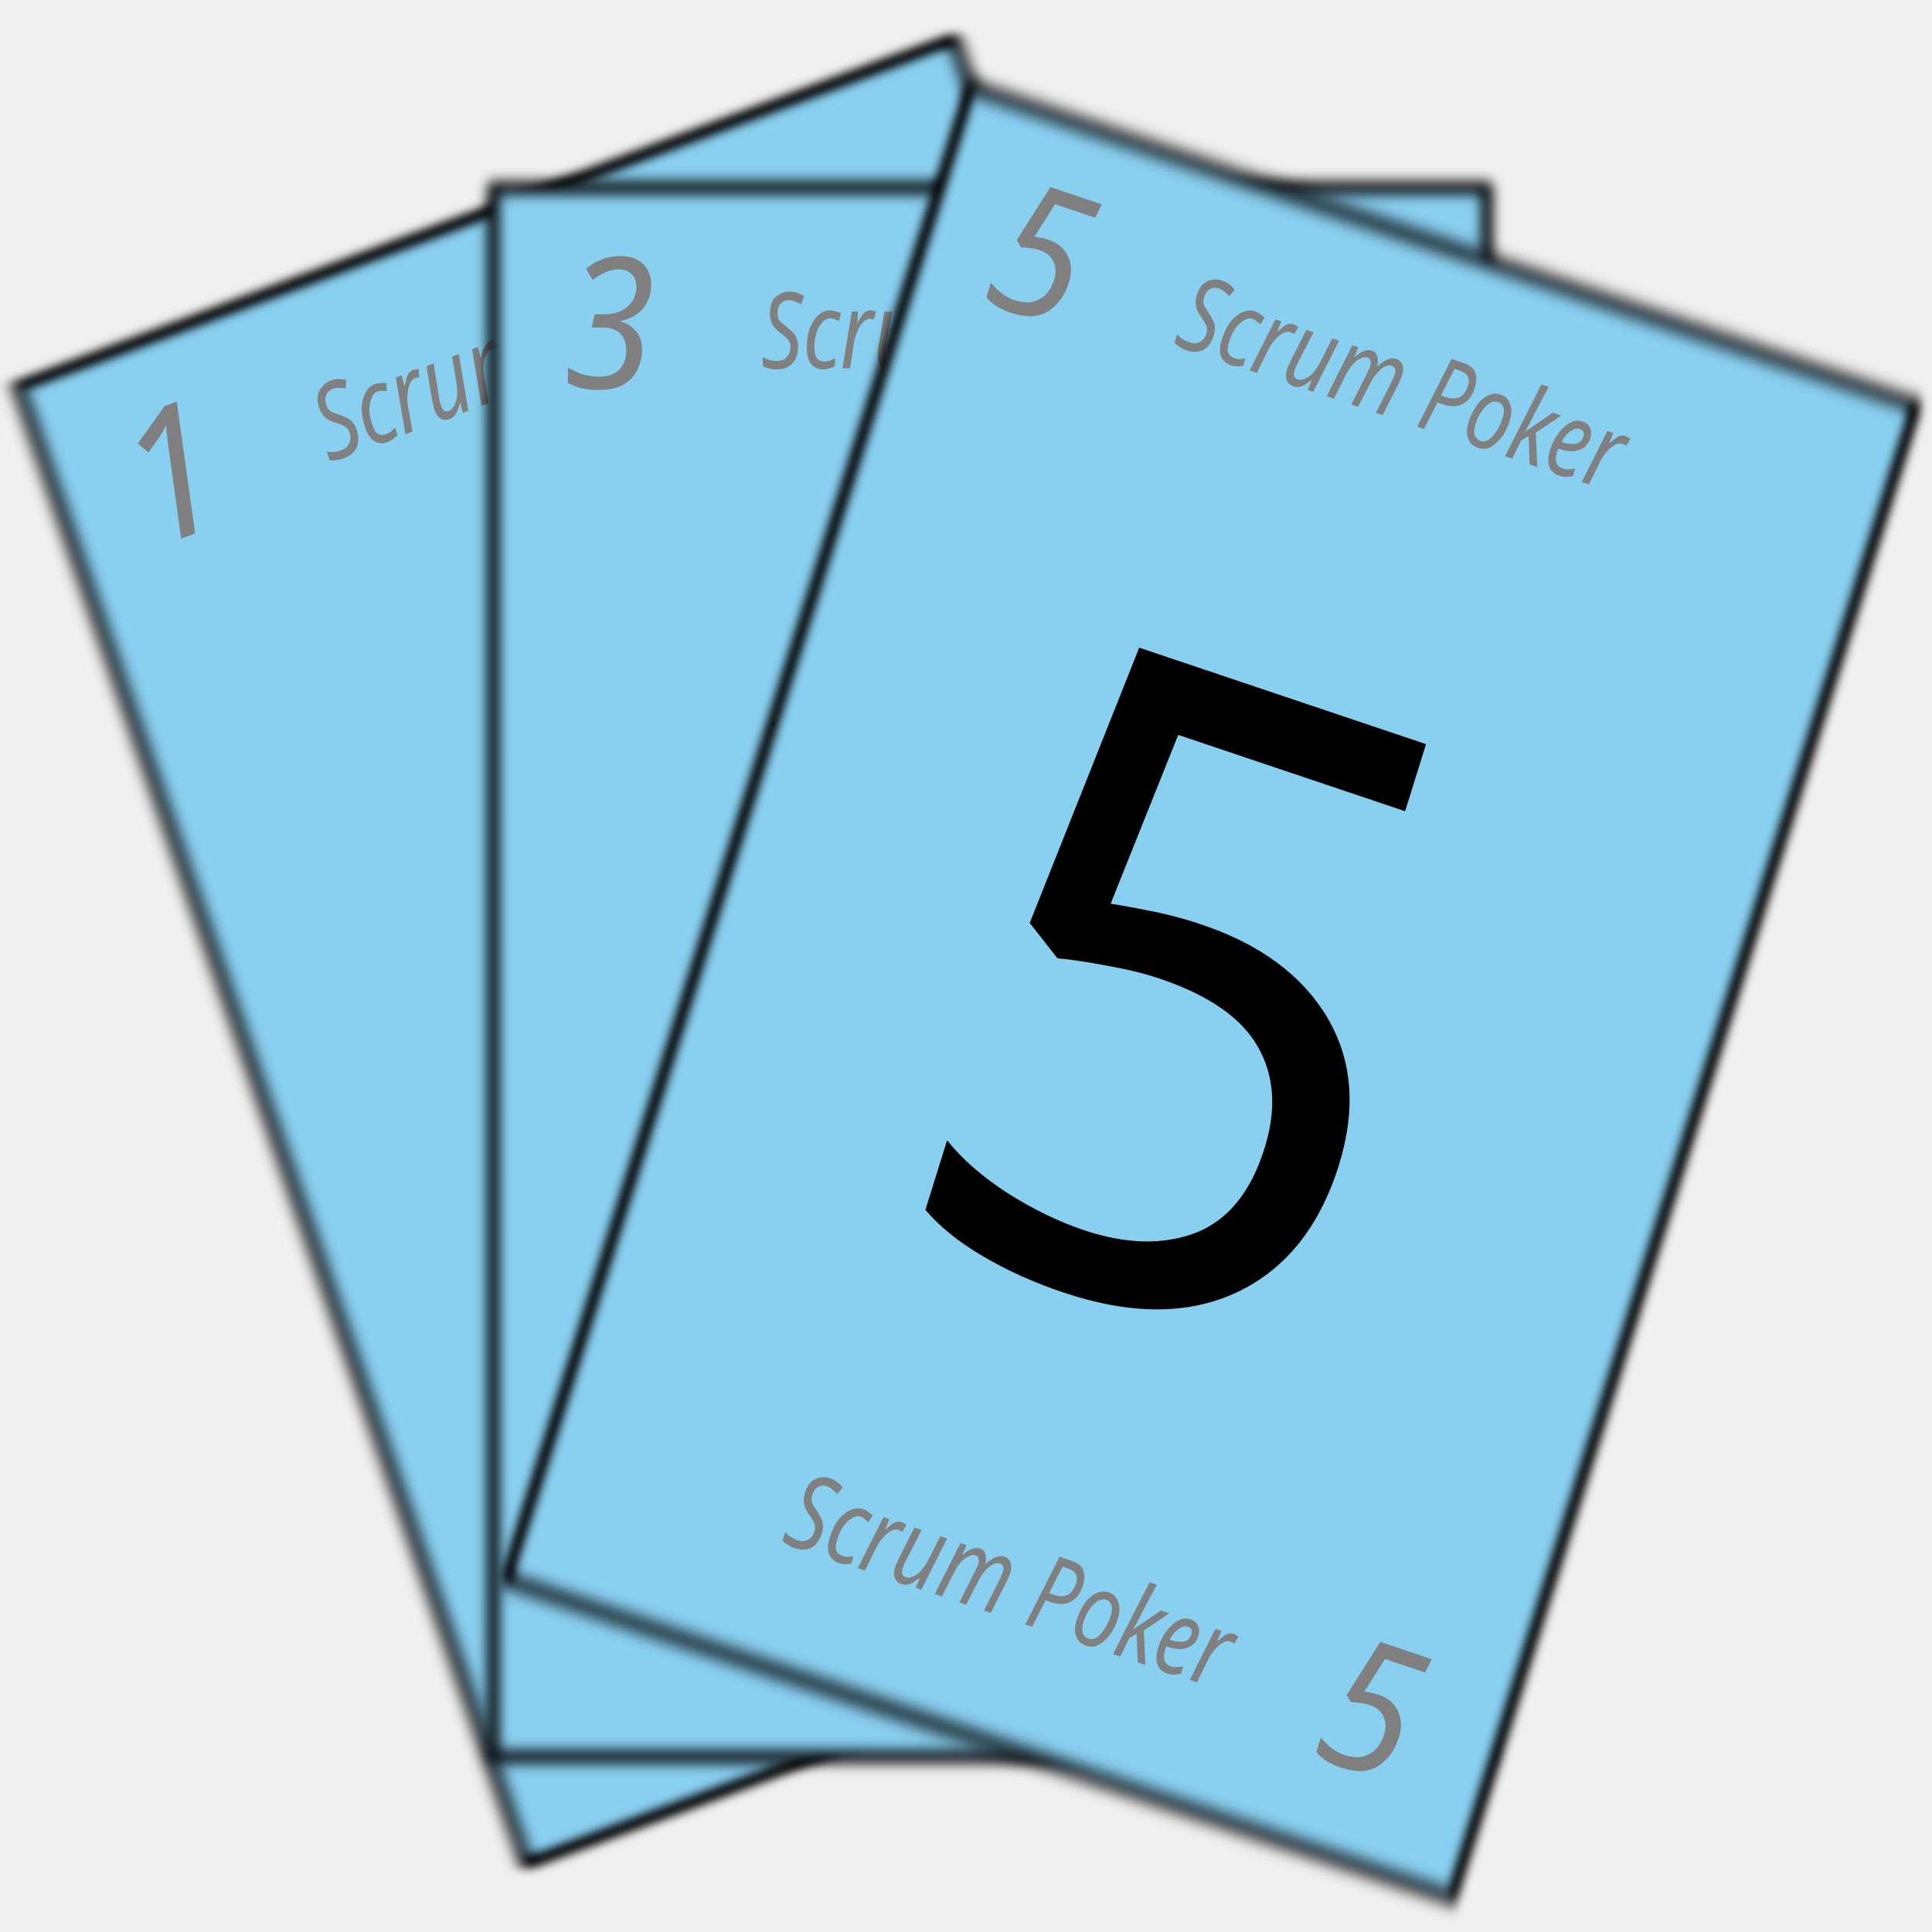
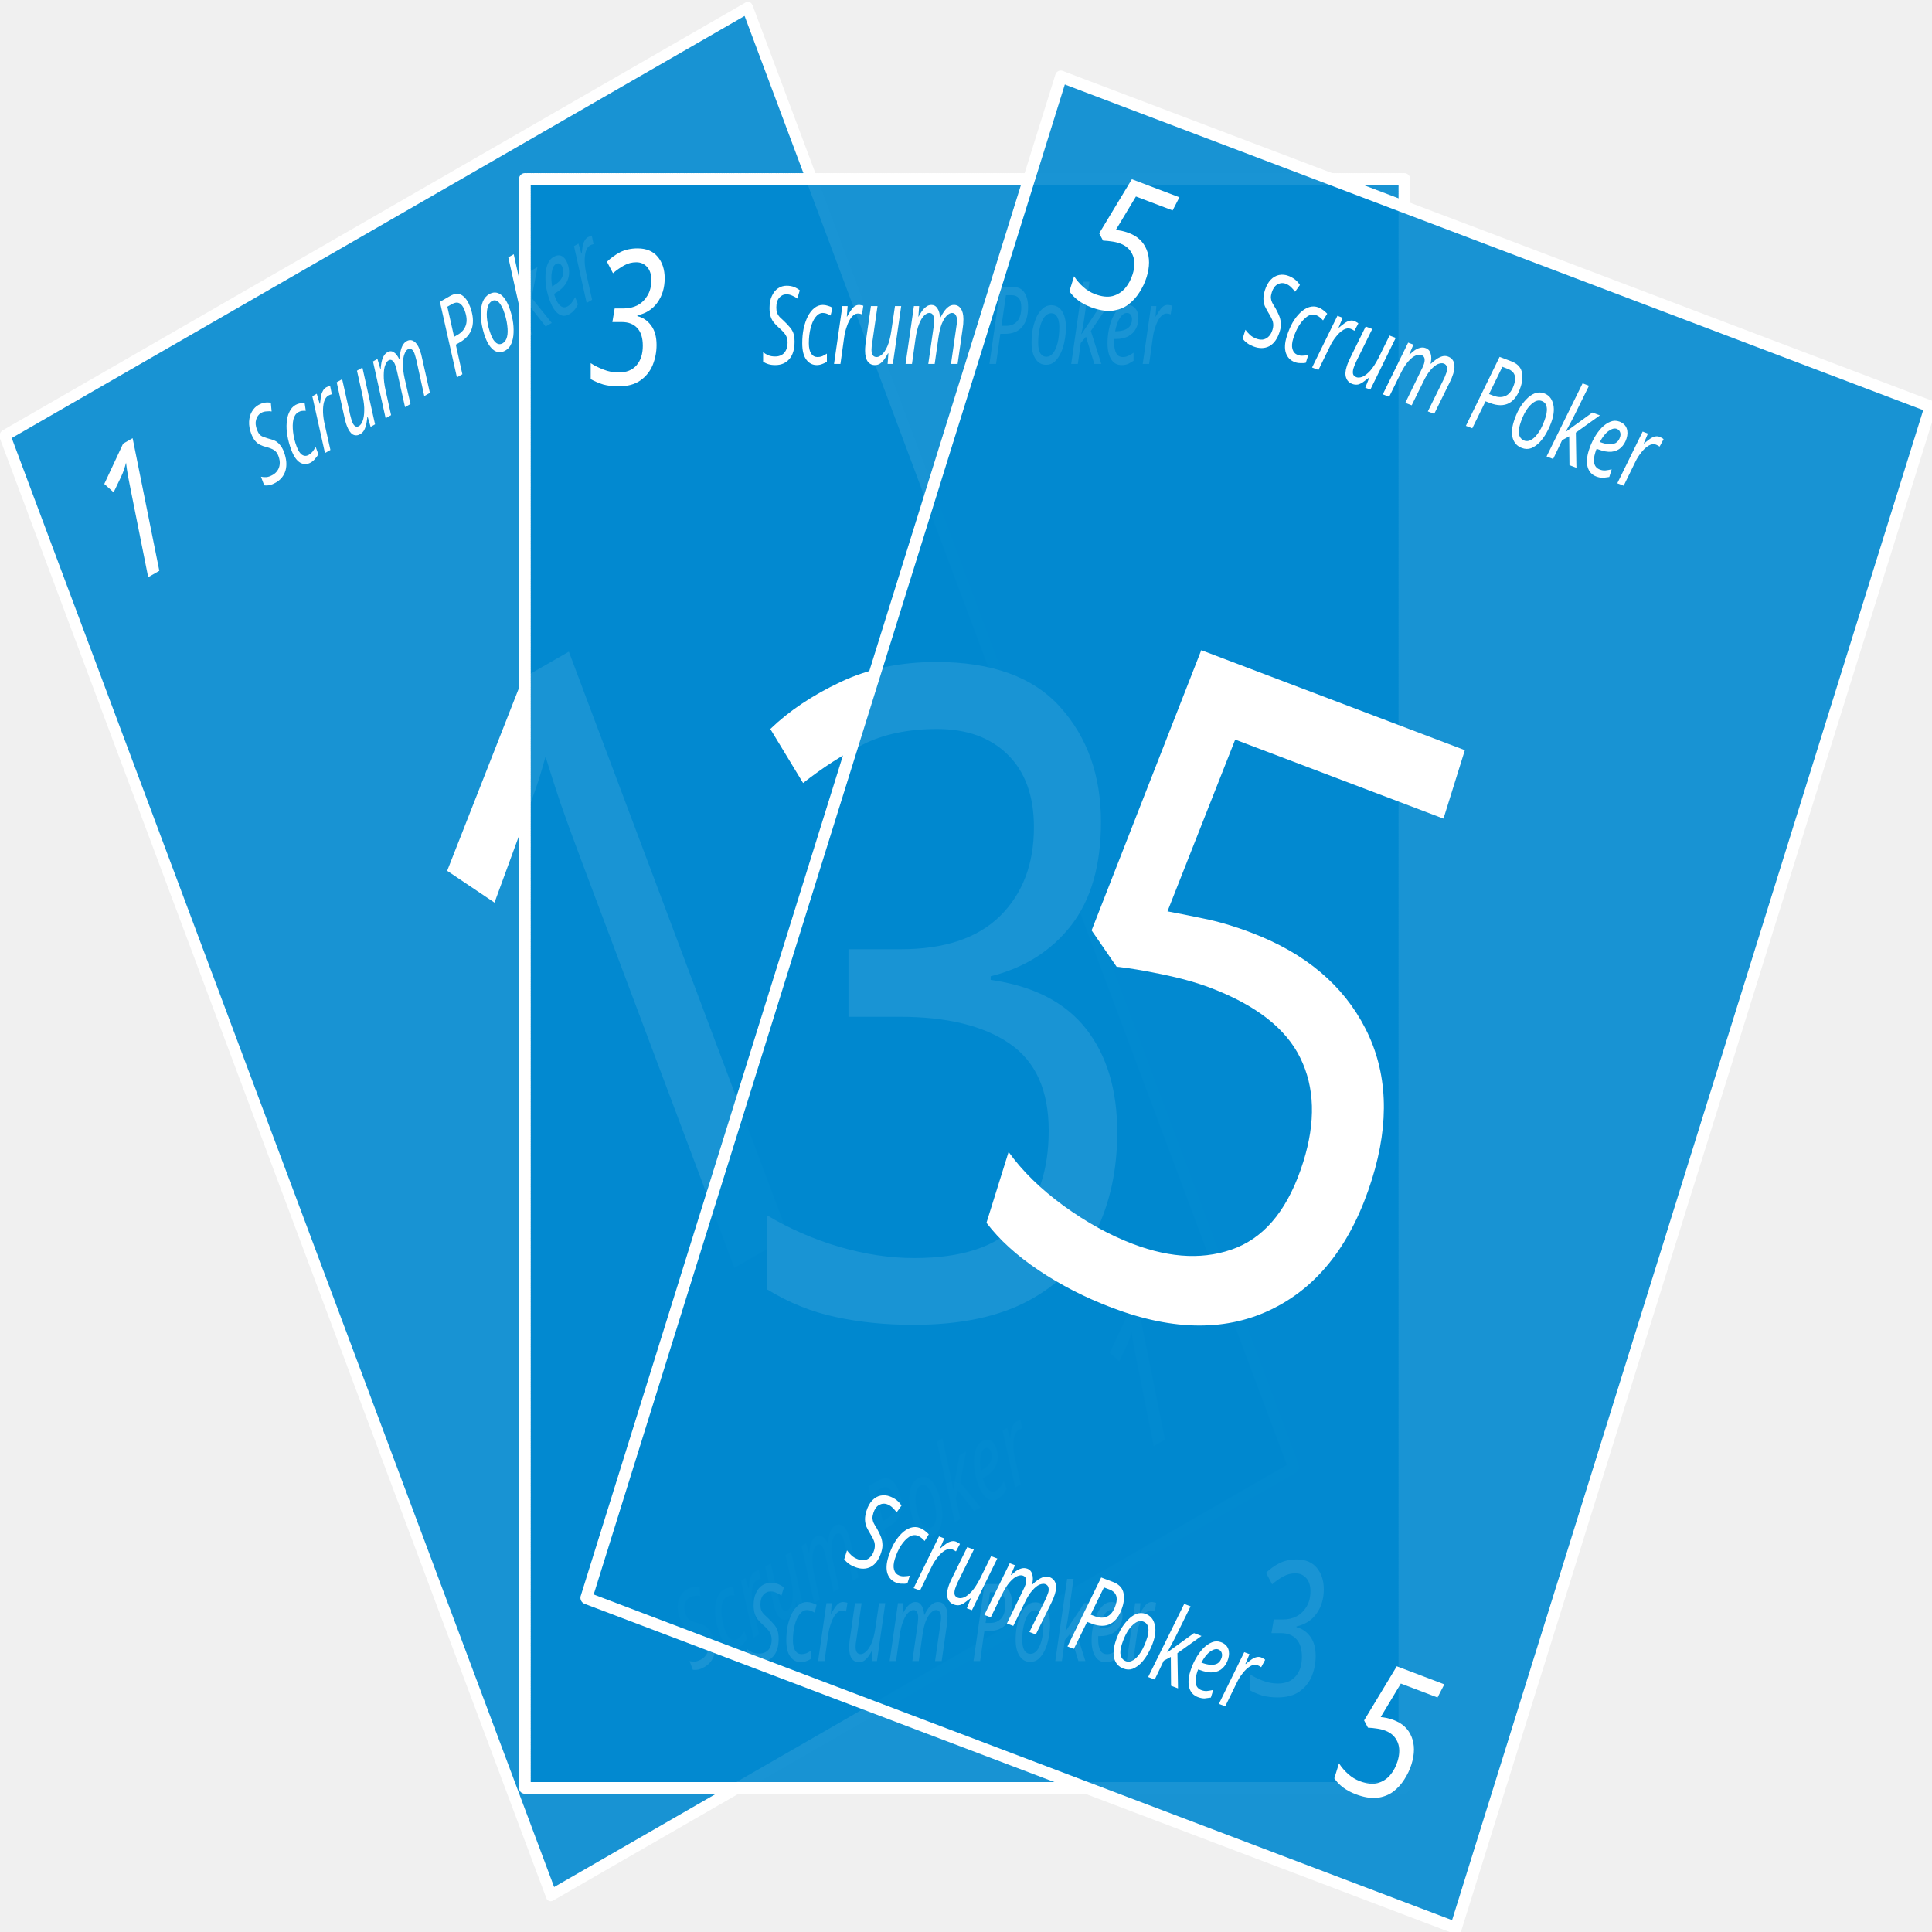
- <svg xmlns="http://www.w3.org/2000/svg" xmlns:ns1="http://www.openswatchbook.org/uri/2009/osb" xmlns:xlink="http://www.w3.org/1999/xlink" version="1.1" width="60" height="60" id="svg2">
-   <defs id="defs4">
-     <linearGradient id="linearGradient5685" ns1:paint="solid">
-       <stop style="stop-color:#f0f0f0;stop-opacity:1;" offset="0" id="stop5687" />
-     </linearGradient>
-     <linearGradient id="linearGradient5654" ns1:paint="solid">
-       <stop style="stop-color:#000000;stop-opacity:1;" offset="0" id="stop5656" />
-     </linearGradient>
-     <filter id="filter3896" style="color-interpolation-filters:sRGB">
-       <feGaussianBlur id="feGaussianBlur3898" stdDeviation="0.042" />
-     </filter>
-     <filter id="filter4828" style="color-interpolation-filters:sRGB">
-       <feGaussianBlur stdDeviation="1" in="SourceGraphic" result="result0" id="feGaussianBlur4830" />
-       <feTurbulence result="result1" numOctaves="4" seed="4" baseFrequency="0.057" type="turbulence" id="feTurbulence4832" />
-       <feDisplacementMap in2="result1" scale="0" xChannelSelector="R" yChannelSelector="A" result="result91" id="feDisplacementMap4834" />
-       <feComposite in2="result91" operator="out" in="result0" result="result2" id="feComposite4836" />
-       <feComposite in2="result2" operator="arithmetic" k1="0.1" k2="0" k3="1.2" k4="0" in="SourceAlpha" result="result5" id="feComposite4838" />
-       <feBlend in2="result5" mode="multiply" result="fbSourceGraphic" id="feBlend4840" />
-       <feGaussianBlur result="result0" in="fbSourceGraphic" stdDeviation="3" id="feGaussianBlur4842" />
-       <feSpecularLighting specularExponent="15" specularConstant="0.4" surfaceScale="3" lighting-color="#fee65d" result="result1" in="result0" id="feSpecularLighting4844">
-         <fePointLight z="20000" y="-10000" x="-5000" id="fePointLight4846" />
-       </feSpecularLighting>
-       <feComposite in2="fbSourceGraphic" operator="in" in="result1" result="result2" id="feComposite4848" />
-       <feComposite in2="result2" operator="arithmetic" k1="-1" k2="2.5" k3="3.5" k4="0" in="fbSourceGraphic" result="result4" id="feComposite4850" />
-       <feBlend in2="result4" mode="multiply" id="feBlend4852" />
-     </filter>
-     <filter id="filter4854" style="color-interpolation-filters:sRGB">
-       <feGaussianBlur stdDeviation="1" in="SourceGraphic" result="result0" id="feGaussianBlur4856" />
-       <feTurbulence result="result1" numOctaves="4" seed="4" baseFrequency="0.057" type="turbulence" id="feTurbulence4858" />
-       <feDisplacementMap in2="result1" scale="0" xChannelSelector="R" yChannelSelector="A" result="result91" id="feDisplacementMap4860" />
-       <feComposite in2="result91" operator="out" in="result0" result="result2" id="feComposite4862" />
-       <feComposite in2="result2" operator="arithmetic" k1="0.1" k2="0" k3="1.2" k4="0" in="SourceAlpha" result="result5" id="feComposite4864" />
-       <feBlend in2="result5" mode="multiply" result="fbSourceGraphic" id="feBlend4866" />
-       <feGaussianBlur result="result0" in="fbSourceGraphic" stdDeviation="3" id="feGaussianBlur4868" />
-       <feSpecularLighting specularExponent="15" specularConstant="0.4" surfaceScale="3" lighting-color="#fee65d" result="result1" in="result0" id="feSpecularLighting4870">
-         <fePointLight z="20000" y="-10000" x="-5000" id="fePointLight4872" />
-       </feSpecularLighting>
-       <feComposite in2="fbSourceGraphic" operator="in" in="result1" result="result2" id="feComposite4874" />
-       <feComposite in2="result2" operator="arithmetic" k1="-1" k2="2.5" k3="3.5" k4="0" in="fbSourceGraphic" result="result4" id="feComposite4876" />
-       <feBlend in2="result4" mode="multiply" id="feBlend4878" />
-     </filter>
-     <filter id="filter4880" style="color-interpolation-filters:sRGB">
-       <feGaussianBlur stdDeviation="1" in="SourceGraphic" result="result0" id="feGaussianBlur4882" />
-       <feTurbulence result="result1" numOctaves="4" seed="4" baseFrequency="0.057" type="turbulence" id="feTurbulence4884" />
-       <feDisplacementMap in2="result1" scale="0" xChannelSelector="R" yChannelSelector="A" result="result91" id="feDisplacementMap4886" />
-       <feComposite in2="result91" operator="out" in="result0" result="result2" id="feComposite4888" />
-       <feComposite in2="result2" operator="arithmetic" k1="0.1" k2="0" k3="1.2" k4="0" in="SourceAlpha" result="result5" id="feComposite4890" />
-       <feBlend in2="result5" mode="multiply" result="fbSourceGraphic" id="feBlend4892" />
-       <feGaussianBlur result="result0" in="fbSourceGraphic" stdDeviation="3" id="feGaussianBlur4894" />
-       <feSpecularLighting specularExponent="15" specularConstant="0.4" surfaceScale="3" lighting-color="#fee65d" result="result1" in="result0" id="feSpecularLighting4896">
-         <fePointLight z="20000" y="-10000" x="-5000" id="fePointLight4898" />
-       </feSpecularLighting>
-       <feComposite in2="fbSourceGraphic" operator="in" in="result1" result="result2" id="feComposite4900" />
-       <feComposite in2="result2" operator="arithmetic" k1="-1" k2="2.5" k3="3.5" k4="0" in="fbSourceGraphic" result="result4" id="feComposite4902" />
-       <feBlend in2="result4" mode="multiply" id="feBlend4904" />
-     </filter>
-     <radialGradient xlink:href="#linearGradient5662-7" id="radialGradient5670-7" cx="17.22" cy="1036.633" fx="17.22" fy="1036.633" r="8.771" gradientTransform="matrix(1,0,0,1.479227,0,-496.7827)" gradientUnits="userSpaceOnUse" />
-     <linearGradient id="linearGradient5662-7">
-       <stop style="stop-color:#000000;stop-opacity:1;" offset="0" id="stop5664-8" />
-       <stop style="stop-color:#000000;stop-opacity:0;" offset="1" id="stop5666-4" />
-     </linearGradient>
-     <radialGradient r="8.771" fy="1036.633" fx="17.22" cy="1036.633" cx="17.22" gradientTransform="matrix(1,0,0,1.479227,-8.449152,-1520.441)" gradientUnits="userSpaceOnUse" id="radialGradient5726" xlink:href="#linearGradient5662-7" />
-     <radialGradient xlink:href="#linearGradient5662-8" id="radialGradient5670-3" cx="17.22" cy="1036.633" fx="17.22" fy="1036.633" r="8.771" gradientTransform="matrix(1,0,0,1.479227,0,-496.7827)" gradientUnits="userSpaceOnUse" />
-     <linearGradient id="linearGradient5662-8">
-       <stop style="stop-color:#000000;stop-opacity:1;" offset="0" id="stop5664-2" />
-       <stop style="stop-color:#000000;stop-opacity:0;" offset="1" id="stop5666-2" />
-     </linearGradient>
-     <filter id="filter4338-4" style="color-interpolation-filters:sRGB">
-       <feGaussianBlur stdDeviation="0.104" id="feGaussianBlur4340-2" />
-     </filter>
-     <filter id="filter4338-4-6" style="color-interpolation-filters:sRGB">
-       <feGaussianBlur stdDeviation="0.104" id="feGaussianBlur4340-2-1" />
-     </filter>
-     <filter id="filter4338-4-4" style="color-interpolation-filters:sRGB">
-       <feGaussianBlur stdDeviation="0.104" id="feGaussianBlur4340-2-5" />
-     </filter>
-   </defs>
-   <g transform="translate(0,-992.3622)" id="layer1">
-     <rect style="opacity:1;fill:#89cff0;fill-opacity:1;stroke:#000000;stroke-width:0.2;stroke-linecap:round;stroke-linejoin:round;stroke-miterlimit:4;stroke-dasharray:0.02, 0.02;stroke-dashoffset:0;stroke-opacity:1;filter:url(#filter4338-4)" id="rect4003-4-1" width="16.542" height="24.949" x="8.005" y="1023.281" transform="matrix(1.757107,-0.6526676,0.6323326,1.839284,-660.5566,-872.5161)" />
-     <text xml:space="preserve" style="font-style:normal;font-variant:normal;font-weight:normal;font-stretch:normal;font-size:26.727px;line-height:125%;font-family:Cantarell;-inkscape-font-specification:Cantarell;text-align:start;letter-spacing:0px;word-spacing:0px;writing-mode:lr-tb;text-anchor:start;fill:#000000;fill-opacity:1;stroke:none" x="-324.623" y="958.263" id="text4007-5-2" transform="matrix(0.9204028,-0.3418785,0.3312267,0.9634485,0,0)">
-       <tspan id="tspan4009-0-2" x="-324.623" y="958.263">1</tspan>
-       <tspan x="-324.623" y="991.441" id="tspan4513" />
+ <svg xmlns="http://www.w3.org/2000/svg" width="128" height="128" viewBox="0 0 128 128" id="svg4460" version="1.1">
+   <defs id="defs4462" />
+   <g id="layer1" transform="translate(0,-924.3622)">
+     <rect style="opacity:1;fill:#0088cf;fill-opacity:0.902;stroke:#ffffff;stroke-width:0.754;stroke-linecap:round;stroke-linejoin:round;stroke-miterlimit:4;stroke-dasharray:0.075, 0.075;stroke-dashoffset:0;stroke-opacity:1" id="rect4003-4-1-1" width="56.784" height="103.257" x="-338.433" y="837.46" transform="matrix(0.8665503,-0.4990897,0.3505703,0.9365364,0,0)" />
+     <text xml:space="preserve" style="font-style:normal;font-variant:normal;font-weight:normal;font-stretch:normal;font-size:52.509px;line-height:125%;font-family:Cantarell;-inkscape-font-specification:Cantarell;text-align:start;letter-spacing:0px;word-spacing:0px;writing-mode:lr-tb;text-anchor:start;fill:#ffffff;fill-opacity:1;stroke:none" x="-355.375" y="824.914" id="text4007-5-2-8" transform="matrix(0.796041,-0.4567672,0.3882869,1.033418,0,0)">
+       <tspan id="tspan4009-0-2-2" x="-355.375" y="824.914">1</tspan>
+       <tspan x="-355.375" y="890.276" id="tspan4513-2" />
    </text>
-     <text xml:space="preserve" style="font-style:italic;font-variant:normal;font-weight:normal;font-stretch:normal;font-size:5.41px;line-height:125%;font-family:Cantarell;-inkscape-font-specification:'Cantarell Italic';text-align:start;letter-spacing:0px;word-spacing:0px;writing-mode:lr-tb;text-anchor:start;fill:#808080;fill-opacity:1;stroke:none" x="-335.315" y="942.384" id="text4007-5-9-7-9" transform="matrix(0.8958509,-0.3327588,0.3403043,0.989853,0,0)">
-       <tspan id="tspan4009-0-4-8-2" x="-335.315" y="942.384">1</tspan>
+     <text xml:space="preserve" style="font-style:italic;font-variant:normal;font-weight:normal;font-stretch:normal;font-size:10.628px;line-height:125%;font-family:Cantarell;-inkscape-font-specification:'Cantarell Italic';text-align:start;letter-spacing:0px;word-spacing:0px;writing-mode:lr-tb;text-anchor:start;fill:#ffffff;fill-opacity:1;stroke:none" x="-327.952" y="824.414" id="text4007-5-9-7-9-27" transform="matrix(0.7748064,-0.4445828,0.3989283,1.06174,0,0)">
+       <tspan id="tspan4009-0-4-8-2-83" x="-327.952" y="824.414">1</tspan>
    </text>
-     <text xml:space="preserve" style="font-style:italic;font-variant:normal;font-weight:normal;font-stretch:normal;font-size:2.9px;line-height:125%;font-family:Cantarell;-inkscape-font-specification:'Cantarell Italic';text-align:start;letter-spacing:0px;word-spacing:0px;writing-mode:lr-tb;text-anchor:start;fill:#808080;fill-opacity:1;stroke:none" x="-357.597" y="878.026" id="text4007-5-9-7-2-3" transform="matrix(0.8344327,-0.3099454,0.3653523,1.062711,0,0)">
-       <tspan x="-357.597" y="878.026" id="tspan3932-6">Scrum Poker</tspan>
+     <text xml:space="preserve" style="font-style:italic;font-variant:normal;font-weight:normal;font-stretch:normal;font-size:5.698px;line-height:125%;font-family:Cantarell;-inkscape-font-specification:'Cantarell Italic';text-align:start;letter-spacing:0px;word-spacing:0px;writing-mode:lr-tb;text-anchor:start;fill:#ffffff;fill-opacity:1;stroke:none" x="-391.064" y="766.074" id="text4007-5-9-7-2-3-5" transform="matrix(0.721687,-0.414103,0.4282914,1.139889,0,0)">
+       <tspan x="-391.064" y="766.074" id="tspan3932-6-3">Scrum Poker</tspan>
    </text>
-     <text xml:space="preserve" style="font-style:italic;font-variant:normal;font-weight:normal;font-stretch:normal;font-size:2.9px;line-height:125%;font-family:Cantarell;-inkscape-font-specification:'Cantarell Italic';text-align:start;letter-spacing:0px;word-spacing:0px;writing-mode:lr-tb;text-anchor:start;fill:#808080;fill-opacity:1;stroke:none" x="-356.966" y="843.214" id="text4007-5-9-7-2-8-3" transform="matrix(0.8344327,-0.3099454,0.3653523,1.062711,0,0)">
-       <tspan x="-356.966" y="843.214" id="tspan3932-9-5">Scrum Poker</tspan>
+     <text xml:space="preserve" style="font-style:italic;font-variant:normal;font-weight:normal;font-stretch:normal;font-size:5.698px;line-height:125%;font-family:Cantarell;-inkscape-font-specification:'Cantarell Italic';text-align:start;letter-spacing:0px;word-spacing:0px;writing-mode:lr-tb;text-anchor:start;fill:#ffffff;fill-opacity:1;stroke:none" x="-389.823" y="697.68" id="text4007-5-9-7-2-8-3-0" transform="matrix(0.721687,-0.414103,0.4282914,1.139889,0,0)">
+       <tspan x="-389.823" y="697.68" id="tspan3932-9-5-2">Scrum Poker</tspan>
    </text>
-     <text xml:space="preserve" style="font-style:italic;font-variant:normal;font-weight:normal;font-stretch:normal;font-size:5.41px;line-height:125%;font-family:Cantarell;-inkscape-font-specification:'Cantarell Italic';text-align:start;letter-spacing:0px;word-spacing:0px;writing-mode:lr-tb;text-anchor:start;fill:#808080;fill-opacity:1;stroke:none" x="-338.92" y="905.868" id="text4007-5-9-7-9-2" transform="matrix(0.8958509,-0.3327588,0.3403043,0.989853,0,0)">
-       <tspan id="tspan4009-0-4-8-2-8" x="-338.92" y="905.868">1</tspan>
+     <text xml:space="preserve" style="font-style:italic;font-variant:normal;font-weight:normal;font-stretch:normal;font-size:10.628px;line-height:125%;font-family:Cantarell;-inkscape-font-specification:'Cantarell Italic';text-align:start;letter-spacing:0px;word-spacing:0px;writing-mode:lr-tb;text-anchor:start;fill:#ffffff;fill-opacity:1;stroke:none" x="-375.725" y="750.192" id="text4007-5-9-7-9-2-9" transform="matrix(0.7748064,-0.4445828,0.3989283,1.06174,0,0)">
+       <tspan id="tspan4009-0-4-8-2-8-0" x="-375.725" y="750.192">1</tspan>
    </text>
-     <rect style="opacity:1;fill:#89cff0;fill-opacity:1;stroke:#000000;stroke-width:0.2;stroke-linecap:round;stroke-linejoin:round;stroke-miterlimit:4;stroke-dasharray:0.02, 0.02;stroke-dashoffset:0;stroke-opacity:1;filter:url(#filter4338-4-6)" id="rect4003-4-1-1" width="16.542" height="24.949" x="8.005" y="1023.281" transform="matrix(1.865929,0,0,1.953195,0.383384,-1000.473)" />
-     <text xml:space="preserve" style="font-style:normal;font-variant:normal;font-weight:normal;font-stretch:normal;font-size:26.727px;line-height:125%;font-family:Cantarell;-inkscape-font-specification:Cantarell;text-align:start;letter-spacing:0px;word-spacing:0px;writing-mode:lr-tb;text-anchor:start;fill:#000000;fill-opacity:1;stroke:none" x="23.181" y="1009.292" id="text4007-5-2-8" transform="scale(0.9774053,1.023117)">
-       <tspan id="tspan4009-0-2-2" x="23.181" y="1009.292">3</tspan>
-       <tspan x="23.181" y="1042.47" id="tspan4513-2" />
+     <rect style="opacity:1;fill:#0088cf;fill-opacity:0.902;stroke:#ffffff;stroke-width:0.776;stroke-linecap:round;stroke-linejoin:round;stroke-miterlimit:4;stroke-dasharray:0.078, 0.078;stroke-dashoffset:0;stroke-opacity:1" id="rect4003-4-1-1-4" width="58.271" height="106.596" x="34.774" y="936.22" />
+     <text xml:space="preserve" style="font-style:normal;font-variant:normal;font-weight:normal;font-stretch:normal;font-size:54.312px;line-height:125%;font-family:Cantarell;-inkscape-font-specification:Cantarell;text-align:start;letter-spacing:0px;word-spacing:0px;writing-mode:lr-tb;text-anchor:start;fill:#ffffff;fill-opacity:1;stroke:none" x="53.552" y="918.472" id="text4007-5-2-8-5" transform="scale(0.9080006,1.101321)">
+       <tspan id="tspan4009-0-2-2-6" x="53.552" y="918.472">3</tspan>
+       <tspan x="53.552" y="986.078" id="tspan4513-2-9" />
    </text>
-     <text xml:space="preserve" style="font-style:italic;font-variant:normal;font-weight:normal;font-stretch:normal;font-size:5.41px;line-height:125%;font-family:Cantarell;-inkscape-font-specification:'Cantarell Italic';text-align:start;letter-spacing:0px;word-spacing:0px;writing-mode:lr-tb;text-anchor:start;fill:#808080;fill-opacity:1;stroke:none" x="42.732" y="993.314" id="text4007-5-9-7-9-27" transform="scale(0.9513329,1.051157)">
-       <tspan id="tspan4009-0-4-8-2-83" x="42.732" y="993.314">3</tspan>
+     <text xml:space="preserve" style="font-style:italic;font-variant:normal;font-weight:normal;font-stretch:normal;font-size:10.993px;line-height:125%;font-family:Cantarell;-inkscape-font-specification:'Cantarell Italic';text-align:start;letter-spacing:0px;word-spacing:0px;writing-mode:lr-tb;text-anchor:start;fill:#ffffff;fill-opacity:1;stroke:none" x="93.458" y="916.214" id="text4007-5-9-7-9-27-8" transform="scale(0.8837795,1.131504)">
+       <tspan id="tspan4009-0-4-8-2-83-5" x="93.458" y="916.214">3</tspan>
    </text>
-     <text xml:space="preserve" style="font-style:italic;font-variant:normal;font-weight:normal;font-stretch:normal;font-size:2.9px;line-height:125%;font-family:Cantarell;-inkscape-font-specification:'Cantarell Italic';text-align:start;letter-spacing:0px;word-spacing:0px;writing-mode:lr-tb;text-anchor:start;fill:#808080;fill-opacity:1;stroke:none" x="26.04" y="924.288" id="text4007-5-9-7-2-3-5" transform="scale(0.8861109,1.128527)">
-       <tspan x="26.04" y="924.288" id="tspan3932-6-3">Scrum Poker</tspan>
+     <text xml:space="preserve" style="font-style:italic;font-variant:normal;font-weight:normal;font-stretch:normal;font-size:5.893px;line-height:125%;font-family:Cantarell;-inkscape-font-specification:'Cantarell Italic';text-align:start;letter-spacing:0px;word-spacing:0px;writing-mode:lr-tb;text-anchor:start;fill:#ffffff;fill-opacity:1;stroke:none" x="60.026" y="851.517" id="text4007-5-9-7-2-3-5-1" transform="scale(0.8231891,1.214788)">
+       <tspan x="60.026" y="851.517" id="tspan3932-6-3-8">Scrum Poker</tspan>
    </text>
-     <text xml:space="preserve" style="font-style:italic;font-variant:normal;font-weight:normal;font-stretch:normal;font-size:2.9px;line-height:125%;font-family:Cantarell;-inkscape-font-specification:'Cantarell Italic';text-align:start;letter-spacing:0px;word-spacing:0px;writing-mode:lr-tb;text-anchor:start;fill:#808080;fill-opacity:1;stroke:none" x="26.672" y="889.476" id="text4007-5-9-7-2-8-3-0" transform="scale(0.8861109,1.128527)">
-       <tspan x="26.672" y="889.476" id="tspan3932-9-5-2">Scrum Poker</tspan>
+     <text xml:space="preserve" style="font-style:italic;font-variant:normal;font-weight:normal;font-stretch:normal;font-size:5.893px;line-height:125%;font-family:Cantarell;-inkscape-font-specification:'Cantarell Italic';text-align:start;letter-spacing:0px;word-spacing:0px;writing-mode:lr-tb;text-anchor:start;fill:#ffffff;fill-opacity:1;stroke:none" x="61.309" y="780.775" id="text4007-5-9-7-2-8-3-0-0" transform="scale(0.8231891,1.214788)">
+       <tspan x="61.309" y="780.775" id="tspan3932-9-5-2-3">Scrum Poker</tspan>
    </text>
-     <text xml:space="preserve" style="font-style:italic;font-variant:normal;font-weight:normal;font-stretch:normal;font-size:5.41px;line-height:125%;font-family:Cantarell;-inkscape-font-specification:'Cantarell Italic';text-align:start;letter-spacing:0px;word-spacing:0px;writing-mode:lr-tb;text-anchor:start;fill:#808080;fill-opacity:1;stroke:none" x="18.416" y="955.536" id="text4007-5-9-7-9-2-9" transform="scale(0.9513329,1.051157)">
-       <tspan id="tspan4009-0-4-8-2-8-0" x="18.416" y="955.536">3</tspan>
+     <text xml:space="preserve" style="font-style:italic;font-variant:normal;font-weight:normal;font-stretch:normal;font-size:10.993px;line-height:125%;font-family:Cantarell;-inkscape-font-specification:'Cantarell Italic';text-align:start;letter-spacing:0px;word-spacing:0px;writing-mode:lr-tb;text-anchor:start;fill:#ffffff;fill-opacity:1;stroke:none" x="44.045" y="839.443" id="text4007-5-9-7-9-2-9-5" transform="scale(0.8837795,1.131504)">
+       <tspan id="tspan4009-0-4-8-2-8-0-8" x="44.045" y="839.443">3</tspan>
    </text>
-     <rect style="opacity:1;fill:#89cff0;fill-opacity:1;stroke:#000000;stroke-width:0.2;stroke-linecap:round;stroke-linejoin:round;stroke-miterlimit:4;stroke-dasharray:0.02, 0.02;stroke-dashoffset:0;stroke-opacity:1;filter:url(#filter4338-4-4)" id="rect4003-4-1-2" width="16.542" height="24.949" x="8.005" y="1023.281" transform="matrix(1.775267,0.5972153,-0.578608,1.858294,608.0193,-911.275)" />
-     <text xml:space="preserve" style="font-style:normal;font-variant:normal;font-weight:normal;font-stretch:normal;font-size:26.727px;line-height:125%;font-family:Cantarell;-inkscape-font-specification:Cantarell;text-align:start;letter-spacing:0px;word-spacing:0px;writing-mode:lr-tb;text-anchor:start;fill:#000000;fill-opacity:1;stroke:none" x="338.445" y="949.544" id="text4007-5-2-4" transform="matrix(0.9299155,0.3128316,-0.3030848,0.9734061,0,0)">
-       <tspan id="tspan4009-0-2-6" x="338.445" y="949.544">5</tspan>
-       <tspan x="338.445" y="982.721" id="tspan4513-1" />
+     <rect style="opacity:1;fill:#0088cf;fill-opacity:0.902;stroke:#ffffff;stroke-width:0.795;stroke-linecap:round;stroke-linejoin:round;stroke-miterlimit:4;stroke-dasharray:0.079, 0.079;stroke-dashoffset:0;stroke-opacity:1" id="rect4003-4-1-1-0" width="61.619" height="105.591" x="344.563" y="845.599" transform="matrix(0.9349757,0.3547118,-0.2978517,0.9546122,0,0)" />
+     <text xml:space="preserve" style="font-style:normal;font-variant:normal;font-weight:normal;font-stretch:normal;font-size:55.536px;line-height:125%;font-family:Cantarell;-inkscape-font-specification:Cantarell;text-align:start;letter-spacing:0px;word-spacing:0px;writing-mode:lr-tb;text-anchor:start;fill:#ffffff;fill-opacity:1;stroke:none" x="382.545" y="862.506" id="text4007-5-2-8-1" transform="matrix(0.8779442,0.3330752,-0.3177751,1.018467,0,0)">
+       <tspan id="tspan4009-0-2-2-3" x="382.545" y="862.506">5</tspan>
+       <tspan x="382.545" y="931.637" id="tspan4513-2-5" />
    </text>
-     <text xml:space="preserve" style="font-style:italic;font-variant:normal;font-weight:normal;font-stretch:normal;font-size:5.41px;line-height:125%;font-family:Cantarell;-inkscape-font-specification:'Cantarell Italic';text-align:start;letter-spacing:0px;word-spacing:0px;writing-mode:lr-tb;text-anchor:start;fill:#808080;fill-opacity:1;stroke:none" x="366.636" y="935.159" id="text4007-5-9-7-9-3" transform="matrix(0.9051099,0.3044868,-0.3113912,1.000083,0,0)">
-       <tspan id="tspan4009-0-4-8-2-4" x="366.636" y="935.159">5</tspan>
+     <text xml:space="preserve" style="font-style:italic;font-variant:normal;font-weight:normal;font-stretch:normal;font-size:11.241px;line-height:125%;font-family:Cantarell;-inkscape-font-specification:'Cantarell Italic';text-align:start;letter-spacing:0px;word-spacing:0px;writing-mode:lr-tb;text-anchor:start;fill:#ffffff;fill-opacity:1;stroke:none" x="432.334" y="862.243" id="text4007-5-9-7-9-27-0" transform="matrix(0.8545248,0.3241903,-0.3264841,1.046379,0,0)">
+       <tspan id="tspan4009-0-4-8-2-83-3" x="432.334" y="862.243">5</tspan>
    </text>
-     <text xml:space="preserve" style="font-style:italic;font-variant:normal;font-weight:normal;font-stretch:normal;font-size:2.9px;line-height:125%;font-family:Cantarell;-inkscape-font-specification:'Cantarell Italic';text-align:start;letter-spacing:0px;word-spacing:0px;writing-mode:lr-tb;text-anchor:start;fill:#808080;fill-opacity:1;stroke:none" x="373.785" y="870.12" id="text4007-5-9-7-2-3-59" transform="matrix(0.8430569,0.2836116,-0.3343111,1.073694,0,0)">
-       <tspan x="373.785" y="870.12" id="tspan3932-6-0">Scrum Poker</tspan>
+     <text xml:space="preserve" style="font-style:italic;font-variant:normal;font-weight:normal;font-stretch:normal;font-size:6.026px;line-height:125%;font-family:Cantarell;-inkscape-font-specification:'Cantarell Italic';text-align:start;letter-spacing:0px;word-spacing:0px;writing-mode:lr-tb;text-anchor:start;fill:#ffffff;fill-opacity:1;stroke:none" x="422.936" y="801.204" id="text4007-5-9-7-2-3-5-5" transform="matrix(0.7959399,0.3019643,-0.3505149,1.123398,0,0)">
+       <tspan x="422.936" y="801.204" id="tspan3932-6-3-5">Scrum Poker</tspan>
    </text>
-     <text xml:space="preserve" style="font-style:italic;font-variant:normal;font-weight:normal;font-stretch:normal;font-size:2.9px;line-height:125%;font-family:Cantarell;-inkscape-font-specification:'Cantarell Italic';text-align:start;letter-spacing:0px;word-spacing:0px;writing-mode:lr-tb;text-anchor:start;fill:#808080;fill-opacity:1;stroke:none" x="374.417" y="835.308" id="text4007-5-9-7-2-8-3-04" transform="matrix(0.8430569,0.2836116,-0.3343111,1.073694,0,0)">
-       <tspan x="374.417" y="835.308" id="tspan3932-9-5-20">Scrum Poker</tspan>
+     <text xml:space="preserve" style="font-style:italic;font-variant:normal;font-weight:normal;font-stretch:normal;font-size:6.026px;line-height:125%;font-family:Cantarell;-inkscape-font-specification:'Cantarell Italic';text-align:start;letter-spacing:0px;word-spacing:0px;writing-mode:lr-tb;text-anchor:start;fill:#ffffff;fill-opacity:1;stroke:none" x="424.248" y="728.868" id="text4007-5-9-7-2-8-3-0-6" transform="matrix(0.7959399,0.3019643,-0.3505149,1.123398,0,0)">
+       <tspan x="424.248" y="728.868" id="tspan3932-9-5-2-6">Scrum Poker</tspan>
    </text>
-     <text xml:space="preserve" style="font-style:italic;font-variant:normal;font-weight:normal;font-stretch:normal;font-size:5.41px;line-height:125%;font-family:Cantarell;-inkscape-font-specification:'Cantarell Italic';text-align:start;letter-spacing:0px;word-spacing:0px;writing-mode:lr-tb;text-anchor:start;fill:#808080;fill-opacity:1;stroke:none" x="342.32" y="897.381" id="text4007-5-9-7-9-2-3" transform="matrix(0.9051099,0.3044868,-0.3113912,1.000083,0,0)">
-       <tspan id="tspan4009-0-4-8-2-8-8" x="342.32" y="897.381">5</tspan>
-     </text>
-     <text xml:space="preserve" style="font-style:normal;font-weight:normal;font-size:40px;line-height:125%;font-family:sans-serif;letter-spacing:0px;word-spacing:0px;fill:#000000;fill-opacity:1;stroke:none;stroke-width:1px;stroke-linecap:butt;stroke-linejoin:miter;stroke-opacity:1" x="-25.444" y="1032.62" id="text6093">
-       <tspan id="tspan6095" x="-25.444" y="1032.62" />
+     <text xml:space="preserve" style="font-style:italic;font-variant:normal;font-weight:normal;font-stretch:normal;font-size:11.241px;line-height:125%;font-family:Cantarell;-inkscape-font-specification:'Cantarell Italic';text-align:start;letter-spacing:0px;word-spacing:0px;writing-mode:lr-tb;text-anchor:start;fill:#ffffff;fill-opacity:1;stroke:none" x="381.806" y="783.742" id="text4007-5-9-7-9-2-9-0" transform="matrix(0.8545248,0.3241903,-0.3264841,1.046379,0,0)">
+       <tspan id="tspan4009-0-4-8-2-8-0-82" x="381.806" y="783.742">5</tspan>
    </text>
  </g>
</svg>
